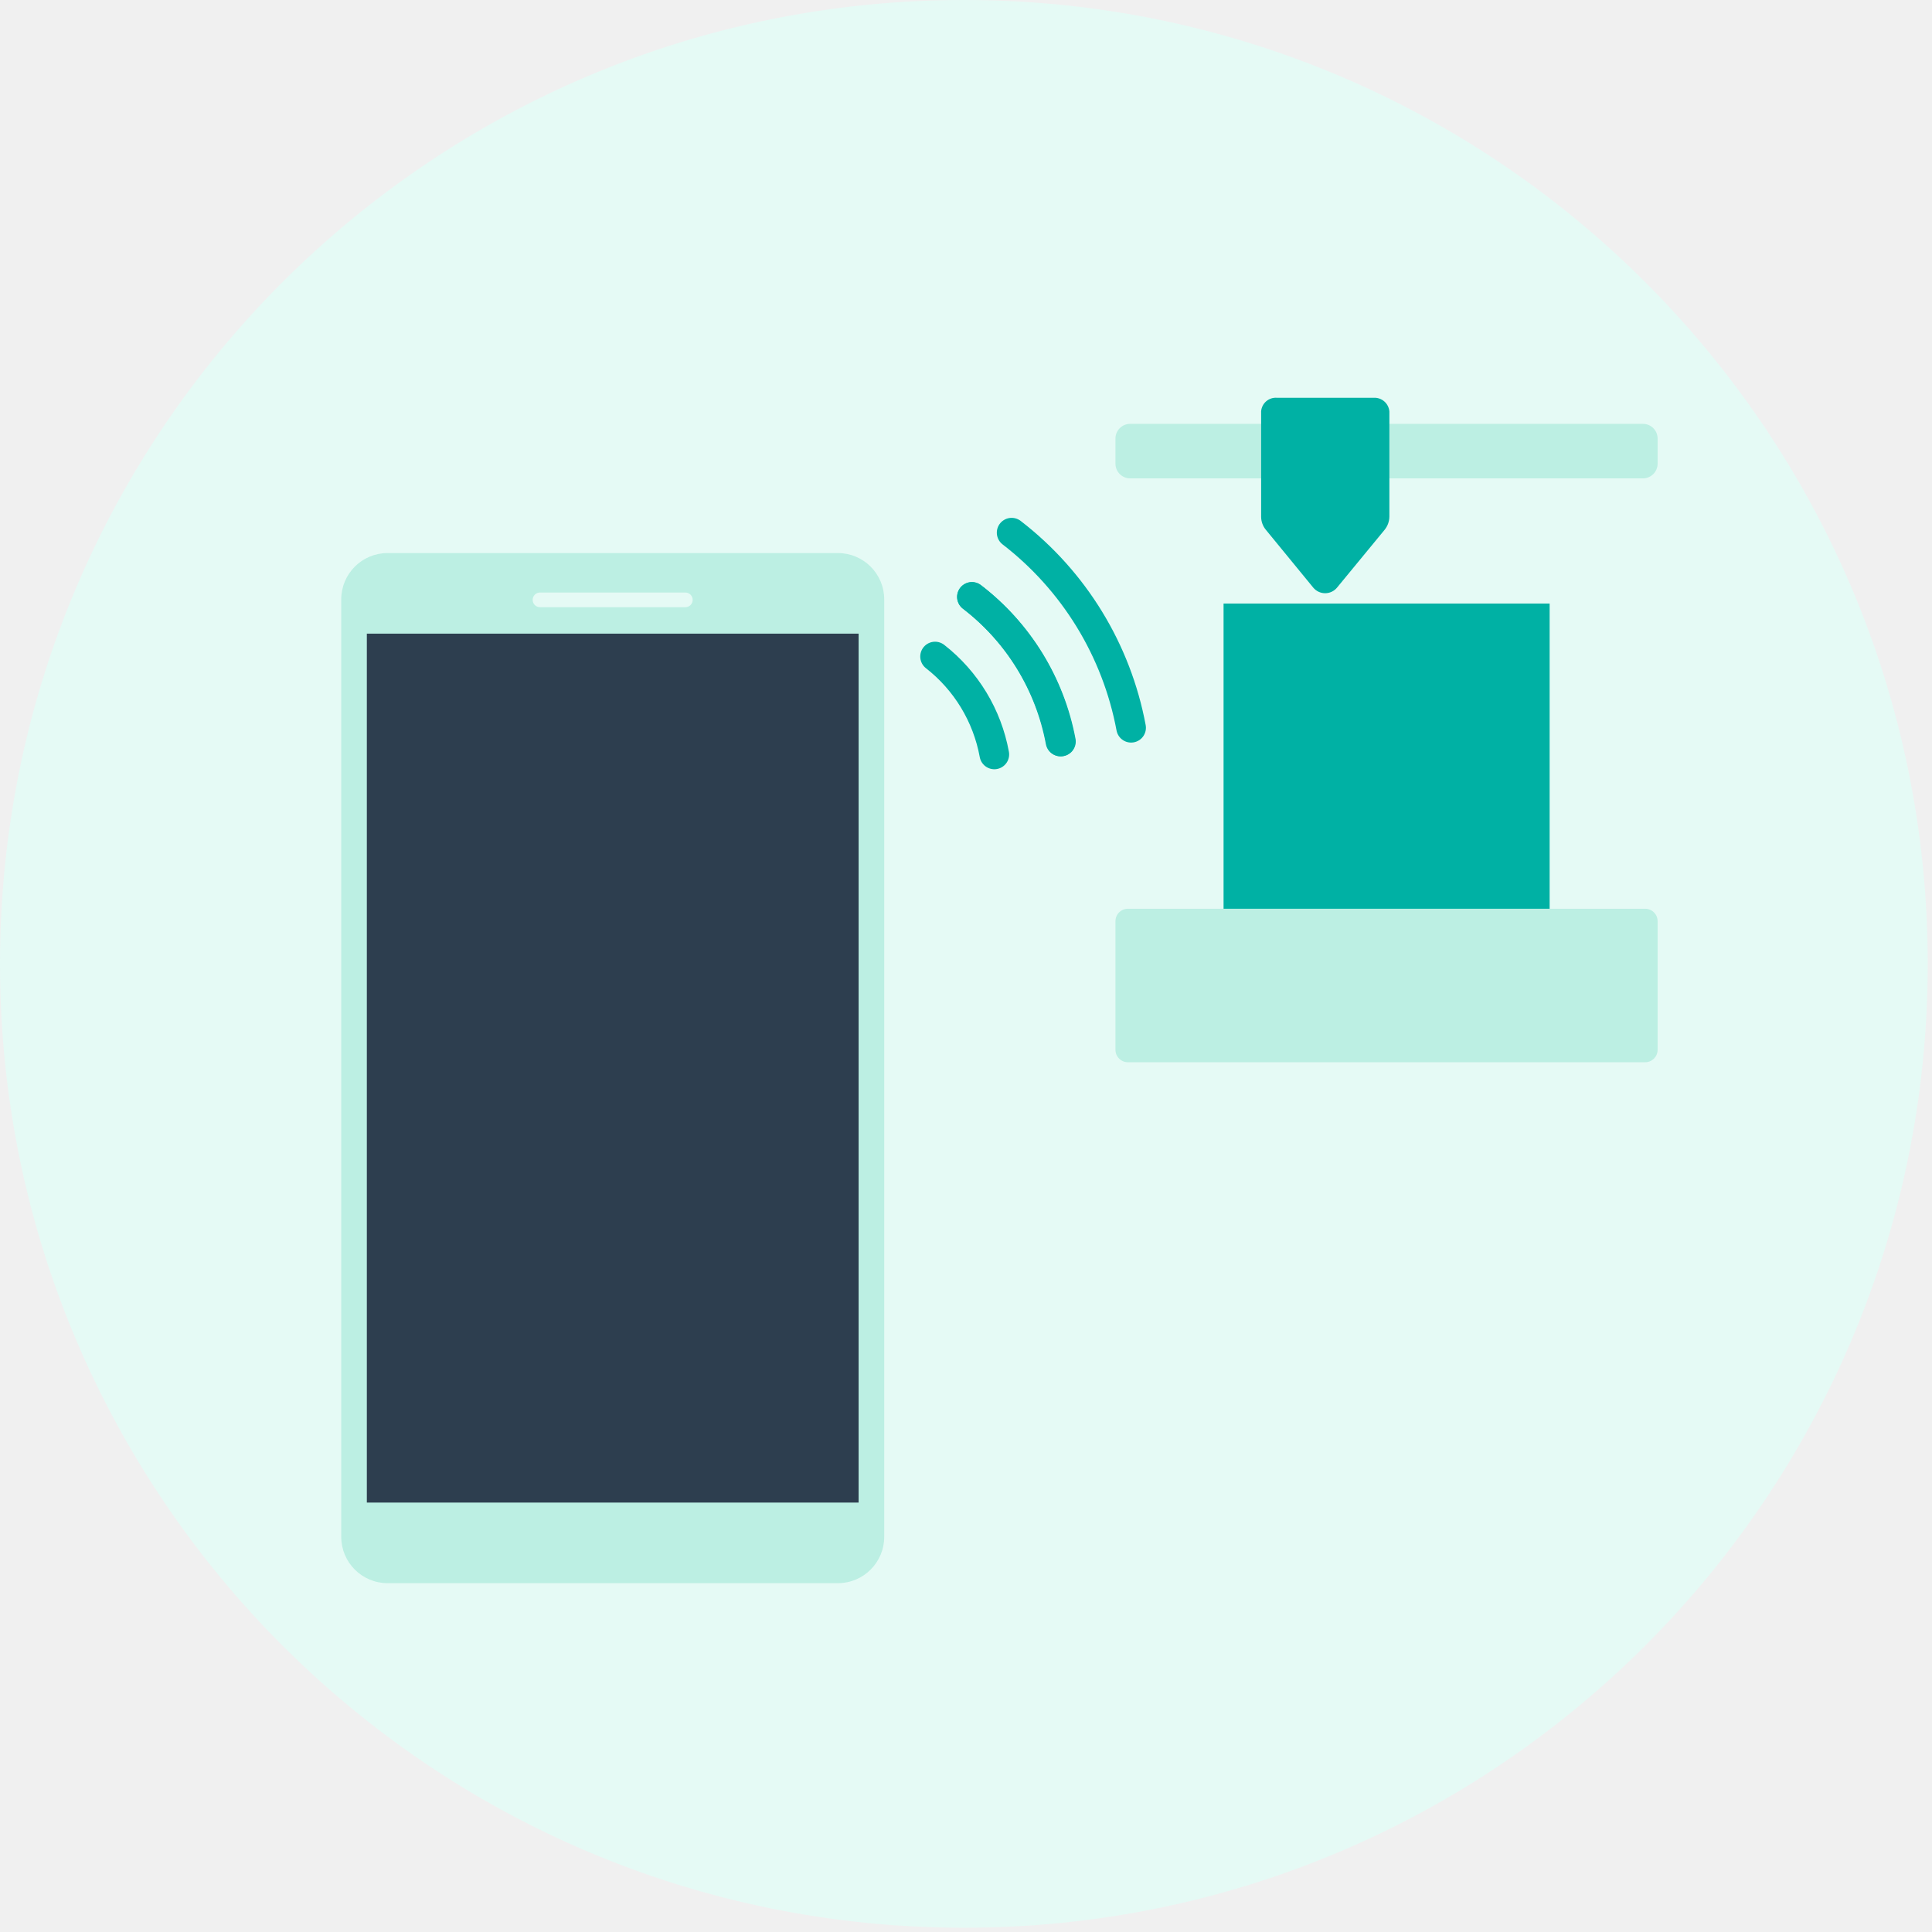
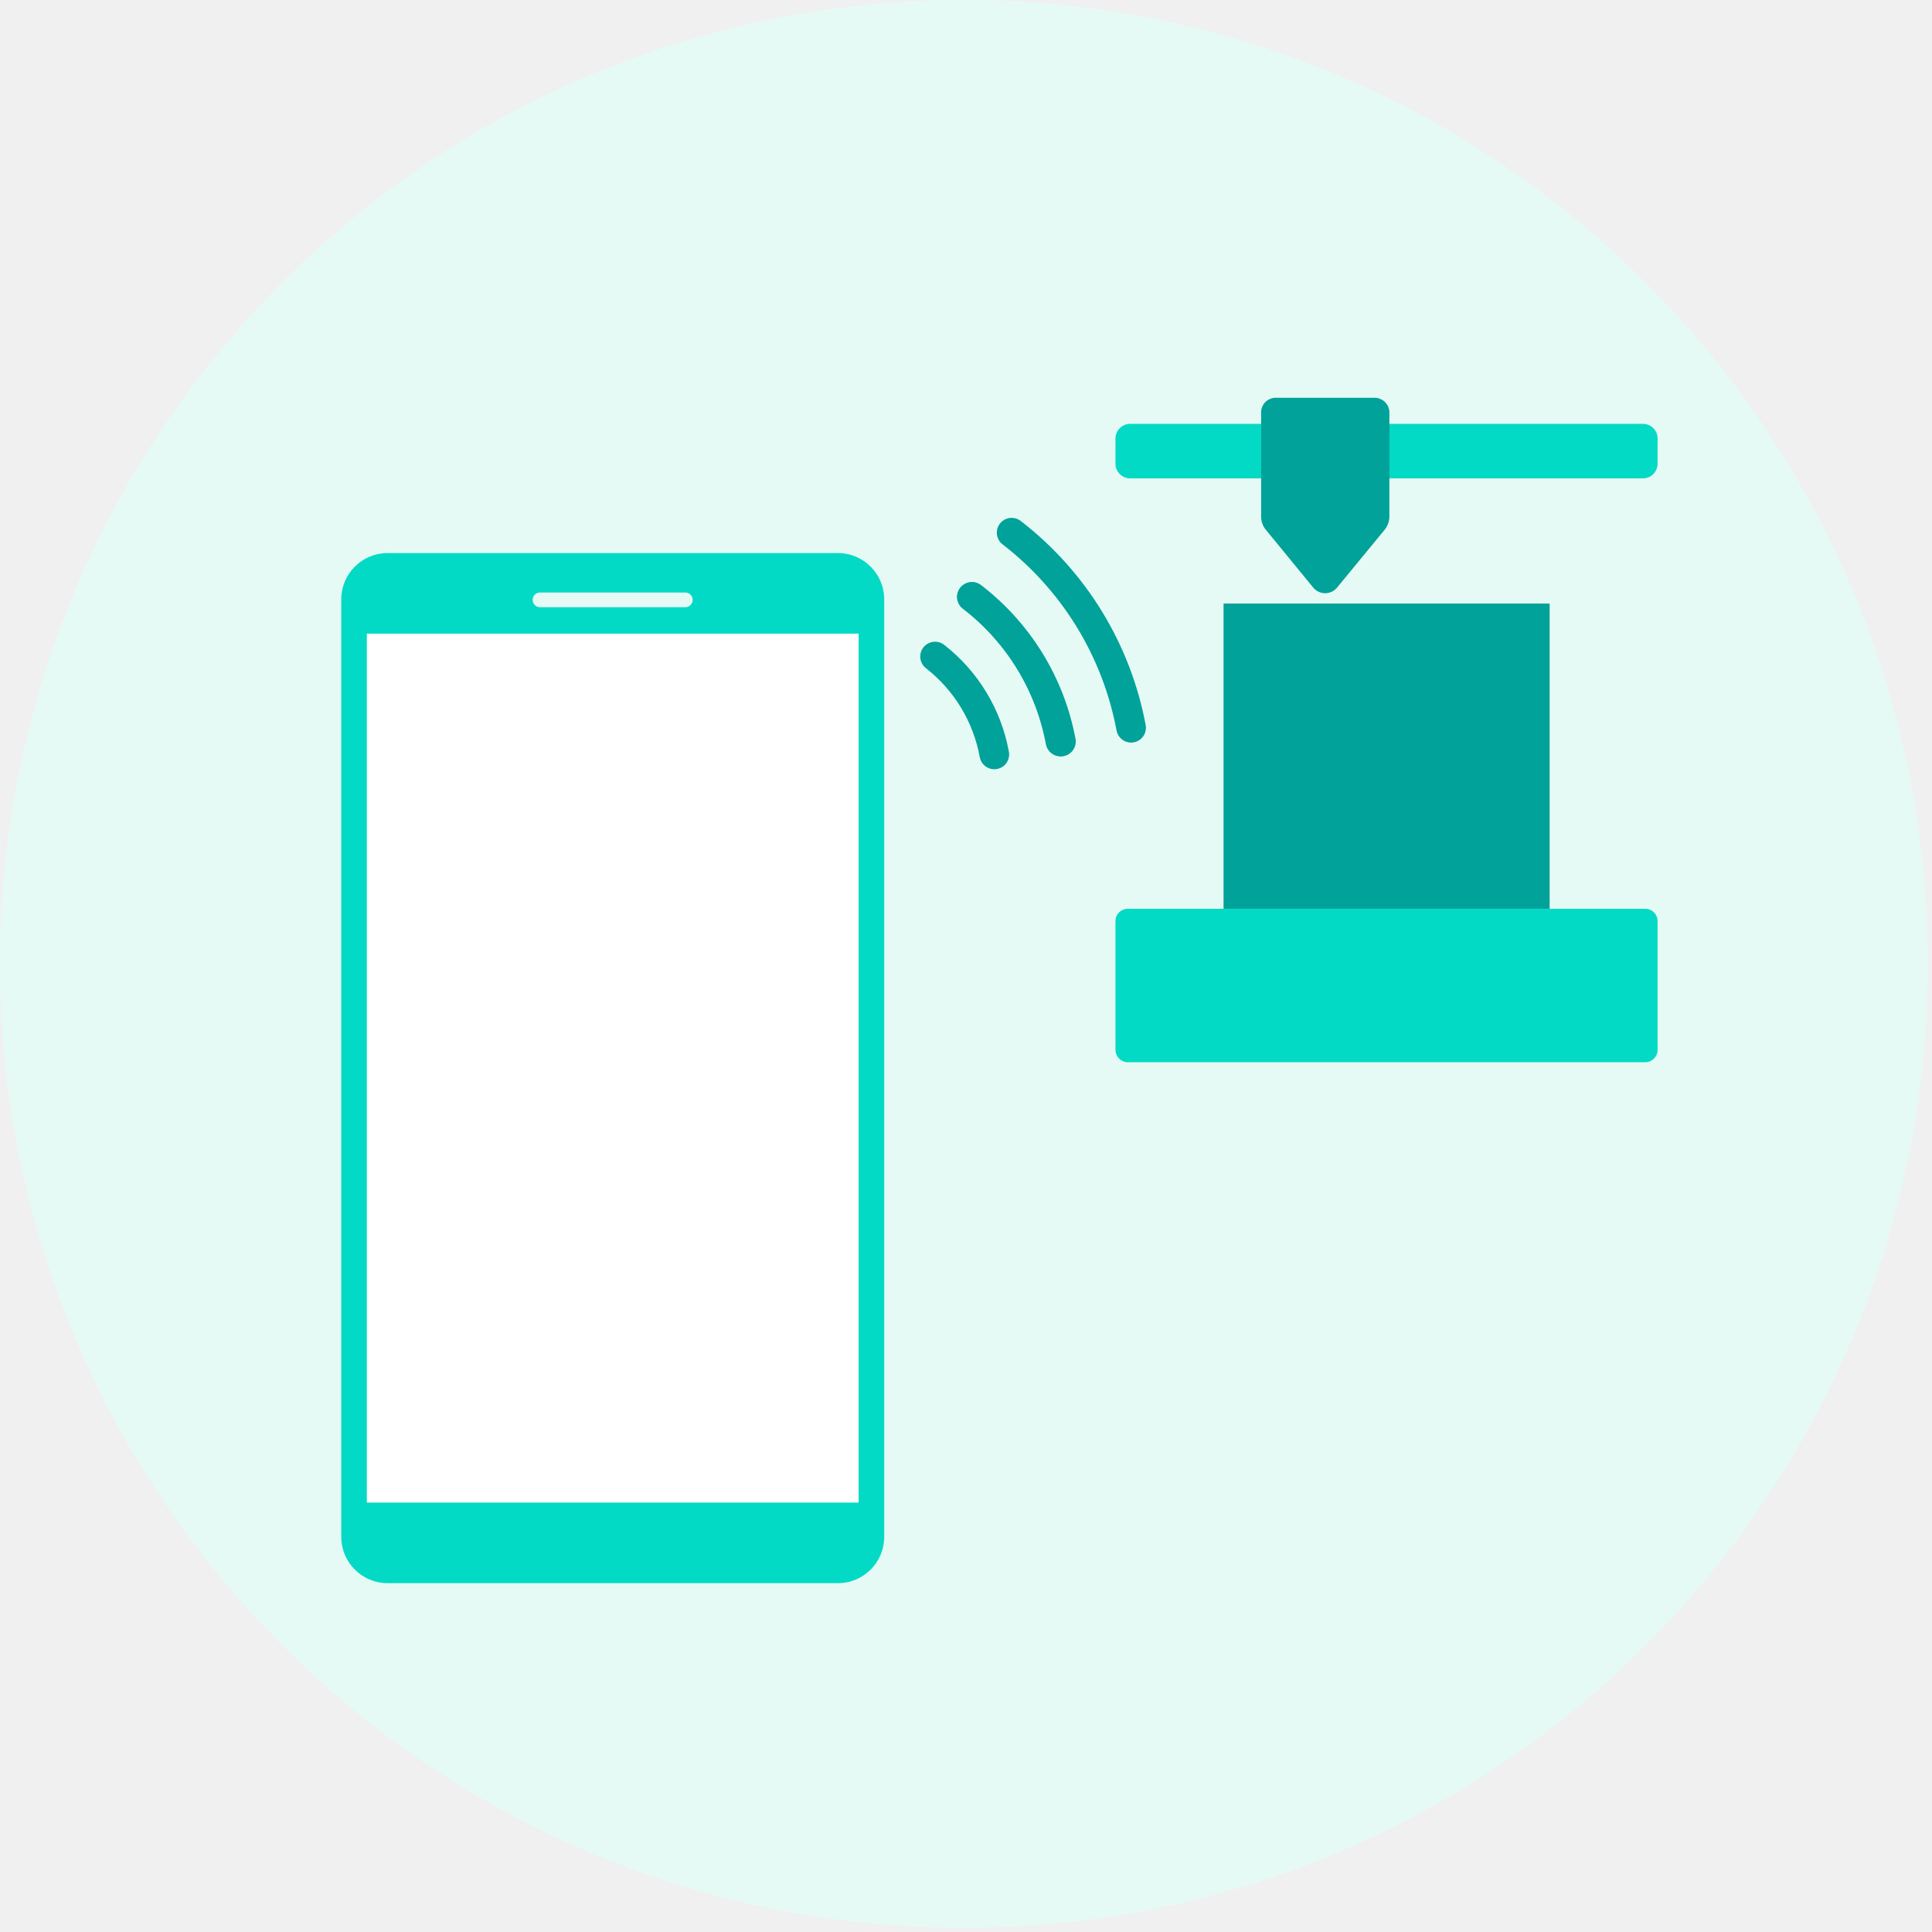
<svg xmlns="http://www.w3.org/2000/svg" width="163" height="163" viewBox="0 0 163 163" fill="none">
-   <g clip-path="url(#clip0_183_57)">
+   <g clip-path="url(#clip0_182_7)">
    <path d="M81.32 162.64C126.232 162.64 162.64 126.232 162.64 81.32C162.64 36.408 126.232 0 81.32 0C36.408 0 0 36.408 0 81.32C0 126.232 36.408 162.64 81.32 162.64Z" fill="#E5FAF5" />
-     <path d="M138.8 76.67H95.16C94.58 76.67 94.11 77.14 94.11 77.72V88.57C94.11 89.15 94.58 89.62 95.16 89.62H138.8C139.38 89.62 139.85 89.15 139.85 88.57V77.72C139.85 77.14 139.38 76.67 138.8 76.67Z" fill="#BCEFE3" />
-     <path d="M138.61 35.76H95.35C94.665 35.76 94.11 36.315 94.11 37V39.12C94.11 39.805 94.665 40.36 95.35 40.36H138.61C139.295 40.36 139.85 39.805 139.85 39.12V37C139.85 36.315 139.295 35.76 138.61 35.76Z" fill="#BCEFE3" />
-     <path d="M106.4 34.7V43.61C106.404 44.008 106.545 44.394 106.8 44.7L110.8 49.58C110.922 49.727 111.075 49.845 111.248 49.926C111.421 50.007 111.609 50.049 111.8 50.049C111.991 50.049 112.18 50.007 112.352 49.926C112.525 49.845 112.678 49.727 112.8 49.58L116.8 44.72C117.068 44.4 117.216 43.997 117.22 43.58V34.72C117.194 34.391 117.041 34.085 116.792 33.868C116.543 33.651 116.219 33.541 115.89 33.56H107.73C107.403 33.535 107.079 33.641 106.829 33.855C106.58 34.069 106.426 34.373 106.4 34.7Z" fill="#00B1A4" />
-     <path d="M130.74 50.92H103.23V76.67H130.74V50.92Z" fill="#00B1A4" />
-     <path d="M85.35 44.94C90.618 49.002 94.206 54.861 95.43 61.4" stroke="#00B1A4" stroke-width="2.5" stroke-miterlimit="10" stroke-linecap="round" />
-     <path d="M82 50.36C85.909 53.367 88.569 57.711 89.47 62.56" stroke="#00B1A4" stroke-width="2.5" stroke-miterlimit="10" stroke-linecap="round" />
-     <path d="M89.51 62.56C88.599 57.706 85.924 53.36 82 50.36" stroke="#00B1A4" stroke-width="2.5" stroke-miterlimit="10" stroke-linecap="round" />
-     <path d="M83.89 63.65C83.293 60.377 81.514 57.437 78.89 55.39" stroke="#00B1A4" stroke-width="2.5" stroke-miterlimit="10" stroke-linecap="round" />
-     <path d="M70.69 46.66H32.7C30.541 46.66 28.79 48.411 28.79 50.57V129.66C28.79 131.819 30.541 133.57 32.7 133.57H70.69C72.849 133.57 74.6 131.819 74.6 129.66V50.57C74.6 48.411 72.849 46.66 70.69 46.66Z" fill="#BCEFE3" />
-     <path d="M72.44 53.46H30.95V126.77H72.44V53.46Z" fill="#2D3E4F" />
+     <path d="M138.8 76.67H95.16C94.58 76.67 94.11 77.14 94.11 77.72V88.57C94.11 89.15 94.58 89.62 95.16 89.62H138.8C139.38 89.62 139.85 89.15 139.85 88.57V77.72C139.85 77.14 139.38 76.67 138.8 76.67Z" fill="#03DAC5" />
+     <path d="M138.61 35.76H95.35C94.665 35.76 94.11 36.315 94.11 37V39.12C94.11 39.805 94.665 40.36 95.35 40.36H138.61C139.295 40.36 139.85 39.805 139.85 39.12V37C139.85 36.315 139.295 35.76 138.61 35.76Z" fill="#03DAC5" />
+     <path d="M106.4 34.7V43.61C106.404 44.008 106.545 44.394 106.8 44.7L110.8 49.58C110.922 49.727 111.075 49.845 111.248 49.926C111.421 50.007 111.609 50.049 111.8 50.049C111.991 50.049 112.18 50.007 112.352 49.926C112.525 49.845 112.678 49.727 112.8 49.58L116.8 44.72C117.068 44.4 117.216 43.997 117.22 43.58V34.72C117.194 34.391 117.041 34.085 116.792 33.868C116.543 33.651 116.219 33.541 115.89 33.56H107.73C107.403 33.535 107.079 33.641 106.829 33.855C106.58 34.069 106.426 34.373 106.4 34.7Z" fill="#01A299" />
+     <path d="M130.74 50.92H103.23V76.67H130.74V50.92Z" fill="#01A299" />
+     <path d="M85.35 44.94C90.618 49.002 94.206 54.861 95.43 61.4" stroke="#01A299" stroke-width="2.5" stroke-miterlimit="10" stroke-linecap="round" />
+     <path d="M82 50.36C85.909 53.367 88.569 57.711 89.47 62.56" stroke="#01A299" stroke-width="2.5" stroke-miterlimit="10" stroke-linecap="round" />
+     <path d="M89.51 62.56C88.599 57.706 85.924 53.36 82 50.36" stroke="#01A299" stroke-width="2.5" stroke-miterlimit="10" stroke-linecap="round" />
+     <path d="M83.89 63.65C83.293 60.377 81.514 57.437 78.89 55.39" stroke="#01A299" stroke-width="2.5" stroke-miterlimit="10" stroke-linecap="round" />
+     <path d="M70.69 46.66H32.7C30.541 46.66 28.79 48.411 28.79 50.57V129.66C28.79 131.819 30.541 133.57 32.7 133.57H70.69C72.85 133.57 74.6 131.819 74.6 129.66V50.57C74.6 48.411 72.85 46.66 70.69 46.66Z" fill="#03DAC5" />
+     <path d="M72.44 53.46H30.95V126.77H72.44V53.46Z" fill="white" />
    <path d="M57.82 49.99H45.56C45.218 49.99 44.94 50.268 44.94 50.61C44.94 50.952 45.218 51.23 45.56 51.23H57.82C58.162 51.23 58.44 50.952 58.44 50.61C58.44 50.268 58.162 49.99 57.82 49.99Z" fill="#E5FAF5" />
  </g>
  <defs>
-     <clipPath id="clip0_183_57">
+     <clipPath id="clip0_182_7">
      <rect width="162.63" height="162.63" fill="white" />
    </clipPath>
  </defs>
</svg>
